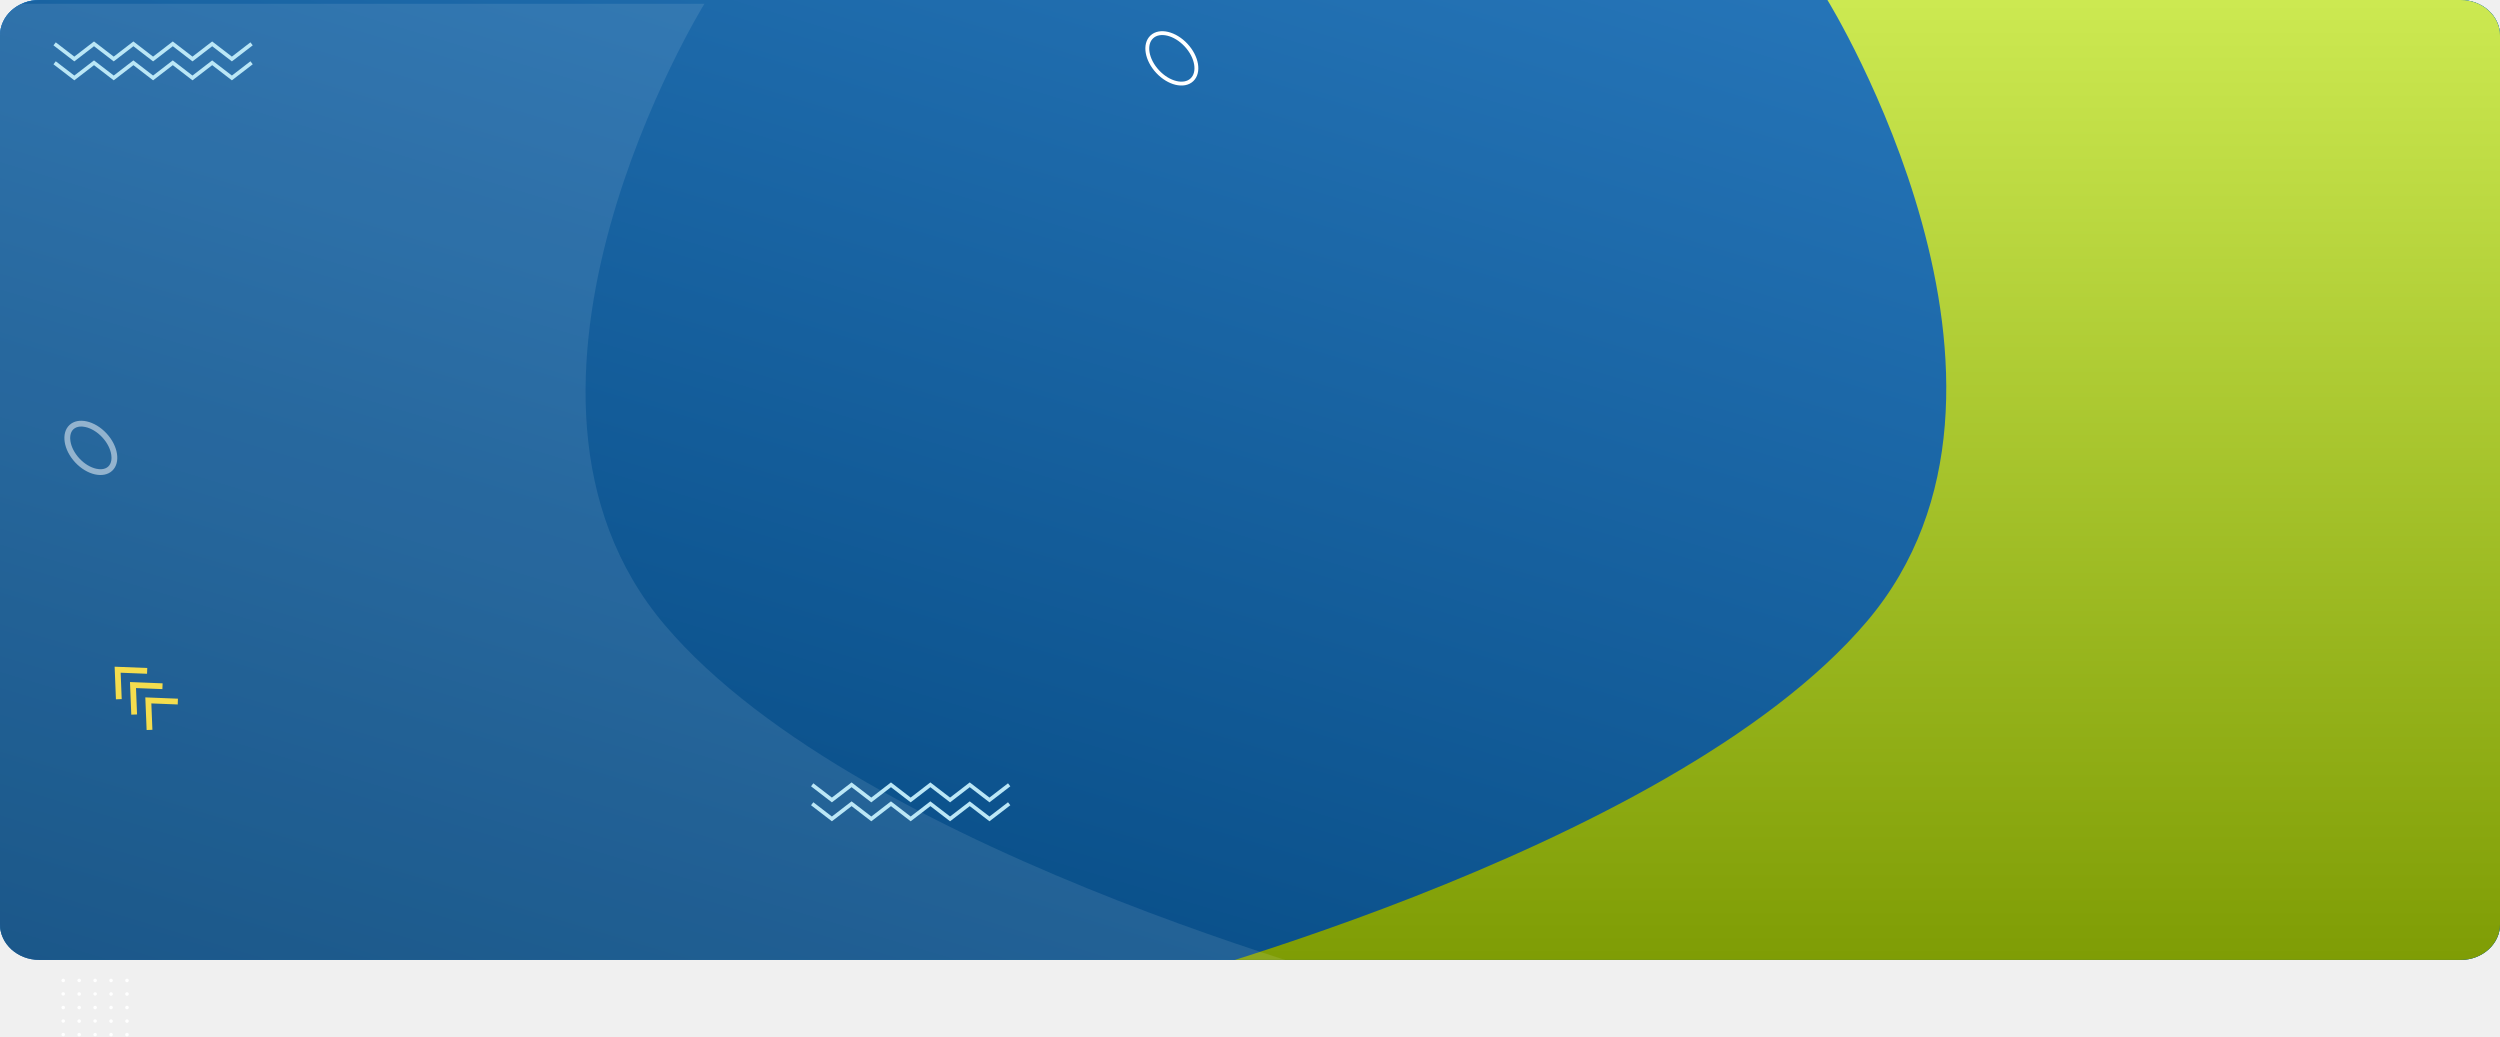
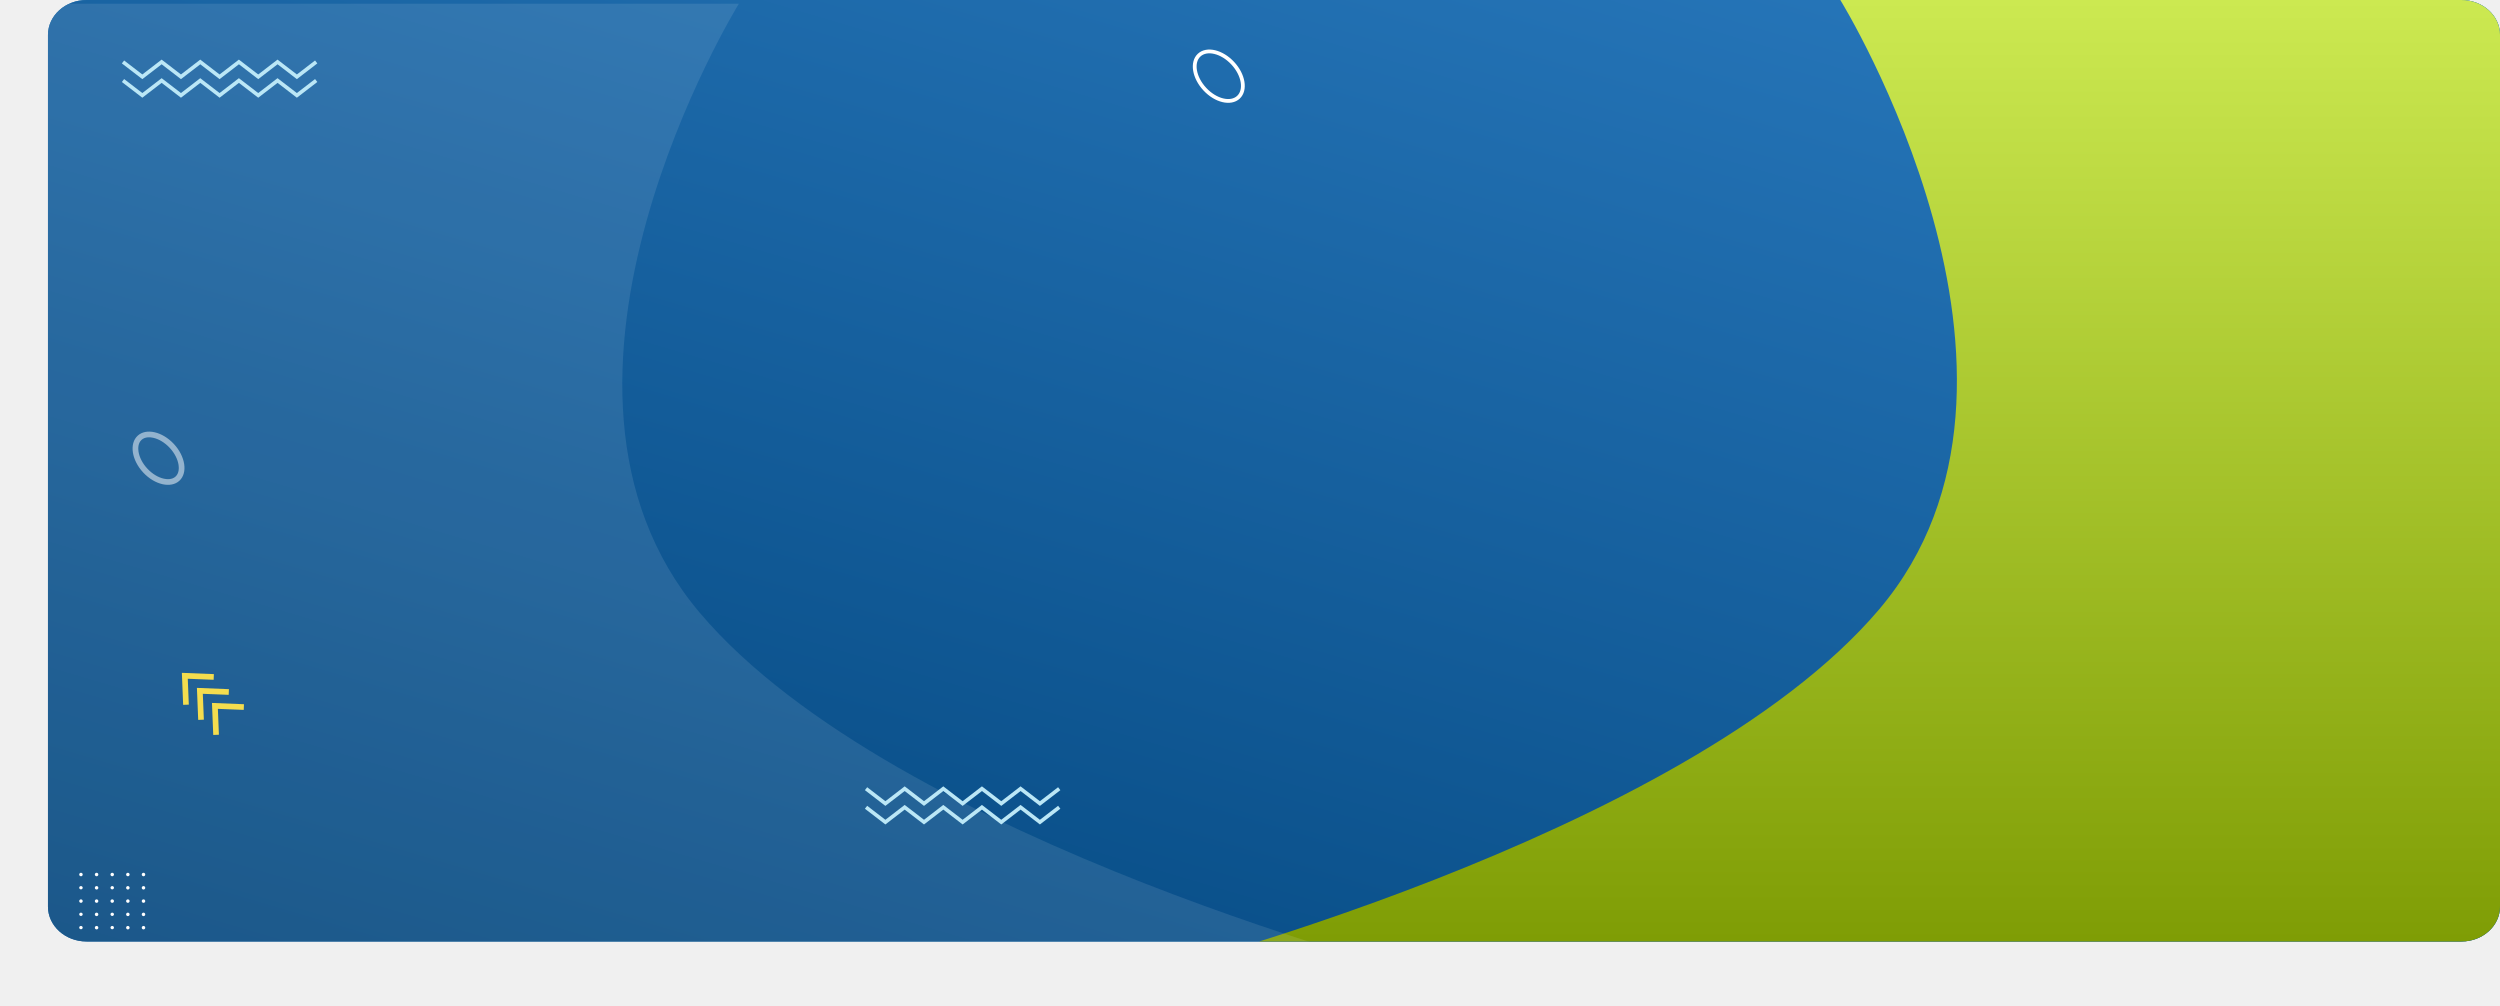
- <svg xmlns="http://www.w3.org/2000/svg" width="1294.672" height="536.651" viewBox="0 0 1294.672 536.651">
+ <svg xmlns="http://www.w3.org/2000/svg" width="1320" height="530.835" viewBox="0 0 1320 530.835">
  <defs>
-     <linearGradient id="a" x1="0.835" y1="0.896" x2="0.013" y2="0.056" gradientUnits="objectBoundingBox">
+     <linearGradient id="linear-gradient" x1="0.835" y1="0.896" x2="0.013" y2="0.056" gradientUnits="objectBoundingBox">
      <stop offset="0" stop-color="#004b89" />
      <stop offset="1" stop-color="#008bfd" />
    </linearGradient>
-     <clipPath id="b">
-       <path d="M1274.283,0H20.388C9.128,0,0,8.243,0,18.411V478.7c0,10.168,9.128,18.411,20.388,18.411H1274.283c11.26,0,20.389-8.243,20.389-18.411V18.411C1294.672,8.243,1285.543,0,1274.283,0Z" transform="translate(-0.001)" fill="#387db8" style="mix-blend-mode:multiply;isolation:isolate" />
+     <clipPath id="clip-path">
+       <path id="Rectangle_652" data-name="Rectangle 652" d="M20.787,0H1299.213C1310.693,0,1320,8.4,1320,18.772V488.063c0,10.367-9.307,18.772-20.787,18.772H20.787C9.307,506.835,0,498.431,0,488.063V18.772C0,8.4,9.307,0,20.787,0Z" fill="url(#linear-gradient)" />
    </clipPath>
-     <clipPath id="c">
-       <rect width="1329" height="716.333" fill="#387db8" />
+     <clipPath id="clip-path-2">
+       <path id="Rectangle_652-2" data-name="Rectangle 652" d="M1274.283,0H20.388C9.128,0,0,8.243,0,18.411V478.7c0,10.168,9.128,18.411,20.388,18.411H1274.283c11.26,0,20.389-8.243,20.389-18.411V18.411C1294.672,8.243,1285.543,0,1274.283,0Z" transform="translate(-0.001)" fill="#387db8" style="mix-blend-mode: multiply;isolation: isolate" />
    </clipPath>
-     <clipPath id="d">
-       <rect width="1320.049" height="548.743" fill="#387db8" />
+     <clipPath id="clip-path-3">
+       <rect id="Rectángulo_33767" data-name="Rectángulo 33767" width="1329" height="716.333" fill="#387db8" />
    </clipPath>
-     <linearGradient id="e" x1="0.725" y1="0.055" x2="0.025" y2="1.015" gradientUnits="objectBoundingBox">
+     <clipPath id="clip-path-4">
+       <rect id="Rectángulo_33766" data-name="Rectángulo 33766" width="1320.049" height="548.743" fill="#387db8" />
+     </clipPath>
+     <linearGradient id="linear-gradient-2" x1="0.725" y1="0.055" x2="0.025" y2="1.015" gradientUnits="objectBoundingBox">
      <stop offset="0" stop-color="#2574b7" />
      <stop offset="1" stop-color="#01447b" />
    </linearGradient>
-     <linearGradient id="f" x1="0.5" x2="0.5" y2="1" gradientUnits="objectBoundingBox">
+     <linearGradient id="linear-gradient-3" x1="0.5" x2="0.5" y2="1" gradientUnits="objectBoundingBox">
      <stop offset="0" stop-color="#cce951" />
      <stop offset="1" stop-color="#7c9a02" />
    </linearGradient>
  </defs>
-   <g transform="translate(-152.664)">
-     <path d="M20.388,0H1274.283c11.26,0,20.388,8.239,20.388,18.4V478.434c0,10.163-9.128,18.4-20.388,18.4H20.388C9.128,496.835,0,488.6,0,478.434V18.4C0,8.239,9.128,0,20.388,0Z" transform="translate(152.664)" fill="url(#a)" />
-     <g transform="translate(152.665)" clip-path="url(#b)">
-       <g transform="translate(-21.579 -175.101)">
-         <g clip-path="url(#c)">
-           <g transform="translate(8.952 157.711)">
-             <g clip-path="url(#d)">
-               <path d="M0,1161.7H1411.139V0H0Z" transform="matrix(-0.85, -0.527, 0.527, -0.85, 953.889, 1139.739)" fill="#387db8" />
+   <g id="Grupo_81037" data-name="Grupo 81037" transform="translate(-142.665 -46)">
+     <g id="Enmascarar_grupo_51" data-name="Enmascarar grupo 51" transform="translate(167.994 46)" clip-path="url(#clip-path-2)">
+       <g id="Grupo_80114" data-name="Grupo 80114" transform="translate(-21.579 -175.101)">
+         <g id="Grupo_80113" data-name="Grupo 80113" clip-path="url(#clip-path-3)">
+           <g id="Grupo_80112" data-name="Grupo 80112" transform="translate(8.952 157.711)">
+             <g id="Grupo_80111" data-name="Grupo 80111" clip-path="url(#clip-path-4)">
+               <path id="Trazado_113525" data-name="Trazado 113525" d="M0,1161.7H1411.139V0H0Z" transform="matrix(-0.85, -0.527, 0.527, -0.85, 953.889, 1139.739)" fill="#387db8" />
            </g>
          </g>
        </g>
      </g>
-       <g transform="translate(-3.925 -23.539)">
-         <g transform="translate(0 0)">
-           <path d="M0,0H1319.006V539.447H0Z" fill="url(#e)" />
+       <g id="Grupo_80116" data-name="Grupo 80116" transform="translate(-3.925 -23.539)">
+         <g id="Grupo_80115" data-name="Grupo 80115" transform="translate(0 0)">
+           <path id="Trazado_113526" data-name="Trazado 113526" d="M0,0H1319.006V539.447H0Z" fill="url(#linear-gradient-2)" />
        </g>
      </g>
-       <path d="M603.333,515.907s288.954-72.58,392-194.2S974.8,0,974.8,0H1343.52V497.272Z" transform="translate(-28.438 0)" fill="url(#f)" />
-       <path d="M1343.52,515.907s-288.954-72.58-392-194.2S972.057,0,972.057,0H603.333V497.272Z" transform="translate(-607.257 1.962)" fill="#fff" opacity="0.1" />
+       <path id="Trazado_113527" data-name="Trazado 113527" d="M603.333,515.907s288.954-72.58,392-194.2S974.8,0,974.8,0H1343.52V497.272Z" transform="translate(-28.438 0)" fill="url(#linear-gradient-3)" />
+       <path id="Trazado_113528" data-name="Trazado 113528" d="M1343.52,515.907s-288.954-72.58-392-194.2S972.057,0,972.057,0H603.333V497.272Z" transform="translate(-607.257 1.962)" fill="#fff" opacity="0.1" />
    </g>
-     <g transform="translate(572.676 405.189)">
-       <path d="M82.189,0,71.99,7.846,61.787,0l-10.2,7.846L41.391,0,31.2,7.846,21,0,10.8,7.846,1.2.461,0,2.015l10.8,8.306L21,2.475l10.2,7.846,10.2-7.846,10.2,7.846,10.2-7.846,10.2,7.846,10.2-7.846L92.4,10.321l10.8-8.306L102,.46,92.4,7.847Z" transform="translate(-0.001 0)" fill="#bbe7f6" />
-       <path d="M71.99,17.846,61.788,10l-10.2,7.846L41.391,10,31.2,17.846,21,10,10.8,17.846,1.2,10.461,0,12.015l10.8,8.306L21,12.474l10.2,7.847,10.2-7.847,10.2,7.847,10.2-7.847,10.2,7.847,10.2-7.847L92.4,20.321l10.8-8.306-1.195-1.556L92.4,17.847,82.19,10Z" transform="translate(-0.001 -0.192)" fill="#bbe7f6" />
+     <g id="Grupo_80117" data-name="Grupo 80117" transform="translate(599.337 461.189)">
+       <path id="Trazado_100685" data-name="Trazado 100685" d="M82.189,0,71.99,7.846,61.787,0l-10.2,7.846L41.391,0,31.2,7.846,21,0,10.8,7.846,1.2.461,0,2.015l10.8,8.306L21,2.475l10.2,7.846,10.2-7.846,10.2,7.846,10.2-7.846,10.2,7.846,10.2-7.846L92.4,10.321l10.8-8.306L102,.46,92.4,7.847Z" transform="translate(-0.001 0)" fill="#bbe7f6" />
+       <path id="Trazado_100686" data-name="Trazado 100686" d="M71.99,17.846,61.788,10l-10.2,7.846L41.391,10,31.2,17.846,21,10,10.8,17.846,1.2,10.461,0,12.015l10.8,8.306L21,12.474l10.2,7.847,10.2-7.847,10.2,7.847,10.2-7.847,10.2,7.847,10.2-7.847L92.4,20.321l10.8-8.306-1.195-1.556L92.4,17.847,82.19,10Z" transform="translate(-0.001 -0.192)" fill="#bbe7f6" />
    </g>
-     <g transform="translate(212.025 345.259)">
-       <path d="M19.875,238.564l-.546-13.66,13.661.546.119-2.993-16.9-.676.676,16.9Z" transform="translate(-16.206 -221.782)" fill="#f4dd4e" />
-       <path d="M11.772,246.666l-.546-13.659,13.661.546.119-2.994-16.9-.676.676,16.9Z" transform="translate(-0.157 -221.937)" fill="#f4dd4e" />
-       <path d="M16.9,238.661l-.121,2.994L3.124,241.11l.546,13.659-2.994.12L0,237.985Z" transform="translate(15.893 -222.093)" fill="#f4dd4e" />
+     <g id="Grupo_80118" data-name="Grupo 80118" transform="translate(238.687 401.259)">
+       <path id="Trazado_100689" data-name="Trazado 100689" d="M19.875,238.564l-.546-13.66,13.661.546.119-2.993-16.9-.676.676,16.9Z" transform="translate(-16.206 -221.782)" fill="#f4dd4e" />
+       <path id="Trazado_100690" data-name="Trazado 100690" d="M11.772,246.666l-.546-13.659,13.661.546.119-2.994-16.9-.676.676,16.9Z" transform="translate(-0.157 -221.937)" fill="#f4dd4e" />
+       <path id="Trazado_100691" data-name="Trazado 100691" d="M16.9,238.661l-.121,2.994L3.124,241.11l.546,13.659-2.994.12L0,237.985Z" transform="translate(15.893 -222.093)" fill="#f4dd4e" />
    </g>
-     <g transform="translate(756.56 10.829) rotate(47)" fill="none" stroke="#fff" stroke-width="2">
+     <g id="Elipse_4065" data-name="Elipse 4065" transform="translate(783.221 66.829) rotate(47)" fill="none" stroke="#fff" stroke-width="2">
      <ellipse cx="16.208" cy="11.059" rx="16.208" ry="11.059" stroke="none" />
      <ellipse cx="16.208" cy="11.059" rx="15.208" ry="10.059" fill="none" />
    </g>
-     <g transform="translate(196.742 212.551) rotate(47)" fill="none" opacity="0.5">
+     <g id="Trazado_100684" data-name="Trazado 100684" transform="translate(223.403 268.551) rotate(47)" fill="none" opacity="0.5">
      <path d="M16.208,0C25.16,0,32.416,4.951,32.416,11.059S25.16,22.119,16.208,22.119,0,17.167,0,11.059,7.257,0,16.208,0Z" stroke="none" />
      <path d="M 16.208 3 C 14.302 3 12.459 3.253 10.731 3.751 C 9.108 4.22 7.663 4.881 6.438 5.717 C 5.154 6.593 3 8.452 3 11.059 C 3 13.666 5.154 15.525 6.438 16.401 C 7.663 17.237 9.108 17.899 10.731 18.367 C 12.459 18.866 14.302 19.119 16.208 19.119 C 18.115 19.119 19.958 18.866 21.685 18.367 C 23.309 17.899 24.753 17.237 25.978 16.401 C 27.262 15.525 29.416 13.666 29.416 11.059 C 29.416 8.452 27.262 6.593 25.978 5.717 C 24.753 4.881 23.309 4.22 21.685 3.751 C 19.958 3.253 18.115 3 16.208 3 M 16.208 0 C 25.16 0 32.416 4.951 32.416 11.059 C 32.416 17.167 25.16 22.119 16.208 22.119 C 7.257 22.119 -3.814697265625e-06 17.167 -3.814697265625e-06 11.059 C -3.814697265625e-06 4.951 7.257 0 16.208 0 Z" stroke="none" fill="#fff" />
    </g>
-     <g transform="translate(180.351 21.468)">
-       <path d="M82.189,0,71.99,7.846,61.787,0l-10.2,7.846L41.391,0,31.2,7.846,21,0,10.8,7.846,1.2.461,0,2.015l10.8,8.306L21,2.475l10.2,7.846,10.2-7.846,10.2,7.846,10.2-7.846,10.2,7.846,10.2-7.846L92.4,10.321l10.8-8.306L102,.46,92.4,7.847Z" transform="translate(-0.001 0)" fill="#bbe7f6" />
-       <path d="M71.99,17.846,61.788,10l-10.2,7.846L41.391,10,31.2,17.846,21,10,10.8,17.846,1.2,10.461,0,12.015l10.8,8.306L21,12.474l10.2,7.847,10.2-7.847,10.2,7.847,10.2-7.847,10.2,7.847,10.2-7.847L92.4,20.321l10.8-8.306-1.195-1.556L92.4,17.847,82.19,10Z" transform="translate(-0.001 -0.192)" fill="#bbe7f6" />
+     <g id="Grupo_56508" data-name="Grupo 56508" transform="translate(207.012 77.468)">
+       <path id="Trazado_100687" data-name="Trazado 100687" d="M82.189,0,71.99,7.846,61.787,0l-10.2,7.846L41.391,0,31.2,7.846,21,0,10.8,7.846,1.2.461,0,2.015l10.8,8.306L21,2.475l10.2,7.846,10.2-7.846,10.2,7.846,10.2-7.846,10.2,7.846,10.2-7.846L92.4,10.321l10.8-8.306L102,.46,92.4,7.847Z" transform="translate(-0.001 0)" fill="#bbe7f6" />
+       <path id="Trazado_100688" data-name="Trazado 100688" d="M71.99,17.846,61.788,10l-10.2,7.846L41.391,10,31.2,17.846,21,10,10.8,17.846,1.2,10.461,0,12.015l10.8,8.306L21,12.474l10.2,7.847,10.2-7.847,10.2,7.847,10.2-7.847,10.2,7.847,10.2-7.847L92.4,20.321l10.8-8.306-1.195-1.556L92.4,17.847,82.19,10Z" transform="translate(-0.001 -0.192)" fill="#bbe7f6" />
    </g>
-     <g transform="translate(11218.248 12523.086)">
-       <path d="M416.049,103.656a.918.918,0,1,1-.918-.877A.9.9,0,0,1,416.049,103.656Z" transform="translate(-11447.97 -12119.038)" fill="#fff" />
-       <path d="M424.495,103.656a.918.918,0,1,1-.917-.877A.9.9,0,0,1,424.495,103.656Z" transform="translate(-11448.161 -12119.038)" fill="#fff" />
-       <path d="M432.941,103.656a.918.918,0,1,1-.917-.877A.9.9,0,0,1,432.941,103.656Z" transform="translate(-11448.352 -12119.038)" fill="#fff" />
-       <path d="M441.388,103.656a.918.918,0,1,1-.918-.877A.9.9,0,0,1,441.388,103.656Z" transform="translate(-11448.543 -12119.038)" fill="#fff" />
-       <path d="M449.834,103.656a.918.918,0,1,1-.917-.877A.9.9,0,0,1,449.834,103.656Z" transform="translate(-11448.733 -12119.038)" fill="#fff" />
-       <ellipse cx="0.917" cy="0.877" rx="0.917" ry="0.877" transform="translate(-11033.756 -12009.241)" fill="#fff" />
-       <path d="M424.495,111.164a.918.918,0,1,1-.917-.877A.9.9,0,0,1,424.495,111.164Z" transform="translate(-11448.161 -12119.528)" fill="#fff" />
-       <ellipse cx="0.917" cy="0.877" rx="0.917" ry="0.877" transform="translate(-11017.245 -12009.241)" fill="#fff" />
-       <path d="M441.388,111.164a.918.918,0,1,1-.918-.877A.9.9,0,0,1,441.388,111.164Z" transform="translate(-11448.543 -12119.528)" fill="#fff" />
-       <path d="M449.834,111.164a.918.918,0,1,1-.917-.877A.9.9,0,0,1,449.834,111.164Z" transform="translate(-11448.733 -12119.528)" fill="#fff" />
-       <path d="M416.049,118.672a.918.918,0,1,1-.918-.878A.9.9,0,0,1,416.049,118.672Z" transform="translate(-11447.97 -12120.019)" fill="#fff" />
-       <path d="M424.495,118.672a.918.918,0,1,1-.917-.878A.9.9,0,0,1,424.495,118.672Z" transform="translate(-11448.161 -12120.019)" fill="#fff" />
-       <path d="M432.941,118.672a.918.918,0,1,1-.917-.878A.9.9,0,0,1,432.941,118.672Z" transform="translate(-11448.352 -12120.019)" fill="#fff" />
-       <path d="M441.388,118.672a.918.918,0,1,1-.918-.878A.9.9,0,0,1,441.388,118.672Z" transform="translate(-11448.543 -12120.019)" fill="#fff" />
-       <path d="M449.834,118.672a.918.918,0,1,1-.917-.878A.9.9,0,0,1,449.834,118.672Z" transform="translate(-11448.733 -12120.019)" fill="#fff" />
-       <ellipse cx="0.917" cy="0.877" rx="0.917" ry="0.877" transform="translate(-11033.756 -11995.206)" fill="#fff" />
-       <path d="M424.495,126.18a.918.918,0,1,1-.917-.878A.9.9,0,0,1,424.495,126.18Z" transform="translate(-11448.161 -12120.509)" fill="#fff" />
-       <ellipse cx="0.917" cy="0.877" rx="0.917" ry="0.877" transform="translate(-11017.245 -11995.206)" fill="#fff" />
-       <path d="M441.388,126.18a.918.918,0,1,1-.918-.878A.9.9,0,0,1,441.388,126.18Z" transform="translate(-11448.543 -12120.509)" fill="#fff" />
-       <path d="M449.834,126.18a.918.918,0,1,1-.917-.878A.9.9,0,0,1,449.834,126.18Z" transform="translate(-11448.733 -12120.509)" fill="#fff" />
-       <ellipse cx="0.917" cy="0.877" rx="0.917" ry="0.877" transform="translate(-11033.756 -11988.189)" fill="#fff" />
-       <path d="M424.495,133.688a.918.918,0,1,1-.917-.878A.9.9,0,0,1,424.495,133.688Z" transform="translate(-11448.161 -12120.999)" fill="#fff" />
-       <ellipse cx="0.917" cy="0.877" rx="0.917" ry="0.877" transform="translate(-11017.245 -11988.189)" fill="#fff" />
-       <path d="M441.388,133.688a.918.918,0,1,1-.918-.878A.9.9,0,0,1,441.388,133.688Z" transform="translate(-11448.543 -12120.999)" fill="#fff" />
-       <path d="M449.834,133.688a.918.918,0,1,1-.917-.878A.9.9,0,0,1,449.834,133.688Z" transform="translate(-11448.733 -12120.999)" fill="#fff" />
+     <g id="Grupo_78297" data-name="Grupo 78297" transform="translate(11218.248 12523.086)">
+       <path id="Trazado_99257" data-name="Trazado 99257" d="M416.049,103.656a.918.918,0,1,1-.918-.877A.9.9,0,0,1,416.049,103.656Z" transform="translate(-11447.97 -12119.038)" fill="#fff" />
+       <path id="Trazado_99258" data-name="Trazado 99258" d="M424.495,103.656a.918.918,0,1,1-.917-.877A.9.9,0,0,1,424.495,103.656Z" transform="translate(-11448.161 -12119.038)" fill="#fff" />
+       <path id="Trazado_99259" data-name="Trazado 99259" d="M432.941,103.656a.918.918,0,1,1-.917-.877A.9.9,0,0,1,432.941,103.656Z" transform="translate(-11448.352 -12119.038)" fill="#fff" />
+       <path id="Trazado_99260" data-name="Trazado 99260" d="M441.388,103.656a.918.918,0,1,1-.918-.877A.9.9,0,0,1,441.388,103.656Z" transform="translate(-11448.543 -12119.038)" fill="#fff" />
+       <path id="Trazado_99261" data-name="Trazado 99261" d="M449.834,103.656a.918.918,0,1,1-.917-.877A.9.9,0,0,1,449.834,103.656Z" transform="translate(-11448.733 -12119.038)" fill="#fff" />
+       <ellipse id="Elipse_3975" data-name="Elipse 3975" cx="0.917" cy="0.877" rx="0.917" ry="0.877" transform="translate(-11033.756 -12009.241)" fill="#fff" />
+       <path id="Trazado_99268" data-name="Trazado 99268" d="M424.495,111.164a.918.918,0,1,1-.917-.877A.9.9,0,0,1,424.495,111.164Z" transform="translate(-11448.161 -12119.528)" fill="#fff" />
+       <ellipse id="Elipse_3976" data-name="Elipse 3976" cx="0.917" cy="0.877" rx="0.917" ry="0.877" transform="translate(-11017.245 -12009.241)" fill="#fff" />
+       <path id="Trazado_99269" data-name="Trazado 99269" d="M441.388,111.164a.918.918,0,1,1-.918-.877A.9.9,0,0,1,441.388,111.164Z" transform="translate(-11448.543 -12119.528)" fill="#fff" />
+       <path id="Trazado_99270" data-name="Trazado 99270" d="M449.834,111.164a.918.918,0,1,1-.917-.877A.9.9,0,0,1,449.834,111.164Z" transform="translate(-11448.733 -12119.528)" fill="#fff" />
+       <path id="Trazado_99274" data-name="Trazado 99274" d="M416.049,118.672a.918.918,0,1,1-.918-.878A.9.9,0,0,1,416.049,118.672Z" transform="translate(-11447.97 -12120.019)" fill="#fff" />
+       <path id="Trazado_99275" data-name="Trazado 99275" d="M424.495,118.672a.918.918,0,1,1-.917-.878A.9.9,0,0,1,424.495,118.672Z" transform="translate(-11448.161 -12120.019)" fill="#fff" />
+       <path id="Trazado_99276" data-name="Trazado 99276" d="M432.941,118.672a.918.918,0,1,1-.917-.878A.9.9,0,0,1,432.941,118.672Z" transform="translate(-11448.352 -12120.019)" fill="#fff" />
+       <path id="Trazado_99277" data-name="Trazado 99277" d="M441.388,118.672a.918.918,0,1,1-.918-.878A.9.9,0,0,1,441.388,118.672Z" transform="translate(-11448.543 -12120.019)" fill="#fff" />
+       <path id="Trazado_99278" data-name="Trazado 99278" d="M449.834,118.672a.918.918,0,1,1-.917-.878A.9.9,0,0,1,449.834,118.672Z" transform="translate(-11448.733 -12120.019)" fill="#fff" />
+       <ellipse id="Elipse_3980" data-name="Elipse 3980" cx="0.917" cy="0.877" rx="0.917" ry="0.877" transform="translate(-11033.756 -11995.206)" fill="#fff" />
+       <path id="Trazado_99285" data-name="Trazado 99285" d="M424.495,126.18a.918.918,0,1,1-.917-.878A.9.9,0,0,1,424.495,126.18Z" transform="translate(-11448.161 -12120.509)" fill="#fff" />
+       <ellipse id="Elipse_3981" data-name="Elipse 3981" cx="0.917" cy="0.877" rx="0.917" ry="0.877" transform="translate(-11017.245 -11995.206)" fill="#fff" />
+       <path id="Trazado_99286" data-name="Trazado 99286" d="M441.388,126.18a.918.918,0,1,1-.918-.878A.9.9,0,0,1,441.388,126.18Z" transform="translate(-11448.543 -12120.509)" fill="#fff" />
+       <path id="Trazado_99287" data-name="Trazado 99287" d="M449.834,126.18a.918.918,0,1,1-.917-.878A.9.9,0,0,1,449.834,126.18Z" transform="translate(-11448.733 -12120.509)" fill="#fff" />
+       <ellipse id="Elipse_3985" data-name="Elipse 3985" cx="0.917" cy="0.877" rx="0.917" ry="0.877" transform="translate(-11033.756 -11988.189)" fill="#fff" />
+       <path id="Trazado_99291" data-name="Trazado 99291" d="M424.495,133.688a.918.918,0,1,1-.917-.878A.9.9,0,0,1,424.495,133.688Z" transform="translate(-11448.161 -12120.999)" fill="#fff" />
+       <ellipse id="Elipse_3986" data-name="Elipse 3986" cx="0.917" cy="0.877" rx="0.917" ry="0.877" transform="translate(-11017.245 -11988.189)" fill="#fff" />
+       <path id="Trazado_99292" data-name="Trazado 99292" d="M441.388,133.688a.918.918,0,1,1-.918-.878A.9.9,0,0,1,441.388,133.688Z" transform="translate(-11448.543 -12120.999)" fill="#fff" />
+       <path id="Trazado_99293" data-name="Trazado 99293" d="M449.834,133.688a.918.918,0,1,1-.917-.878A.9.9,0,0,1,449.834,133.688Z" transform="translate(-11448.733 -12120.999)" fill="#fff" />
    </g>
  </g>
</svg>
